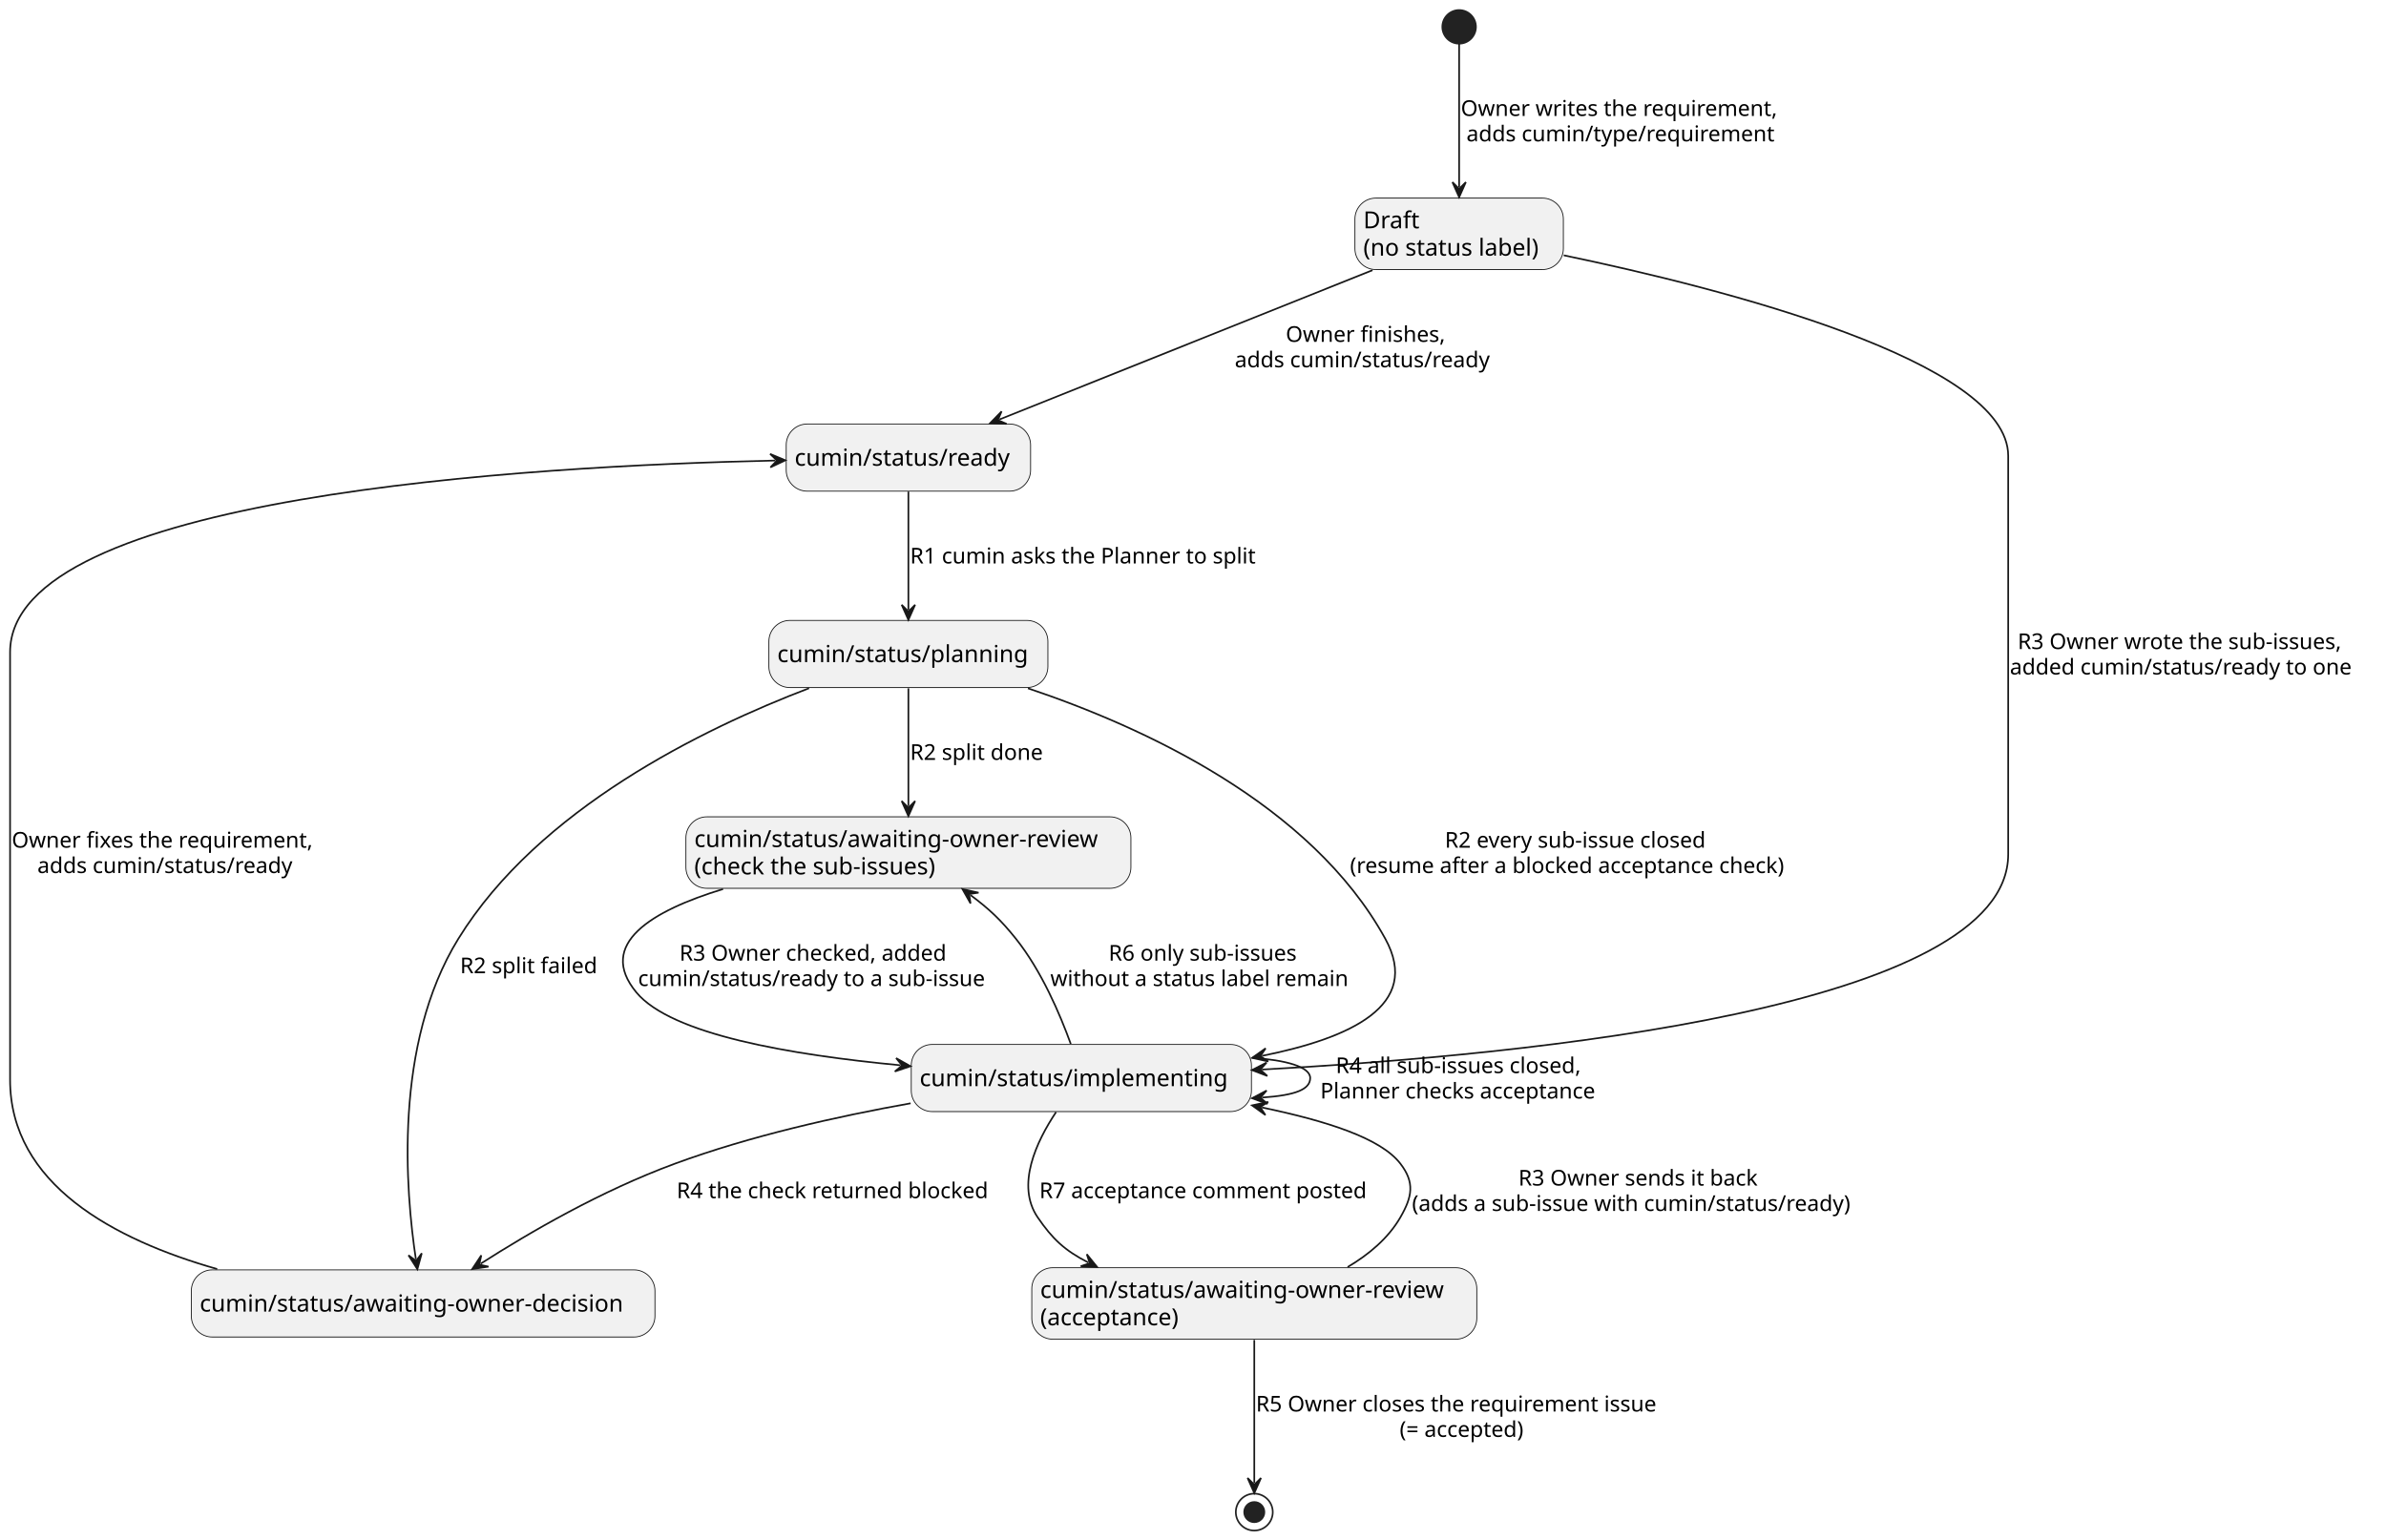
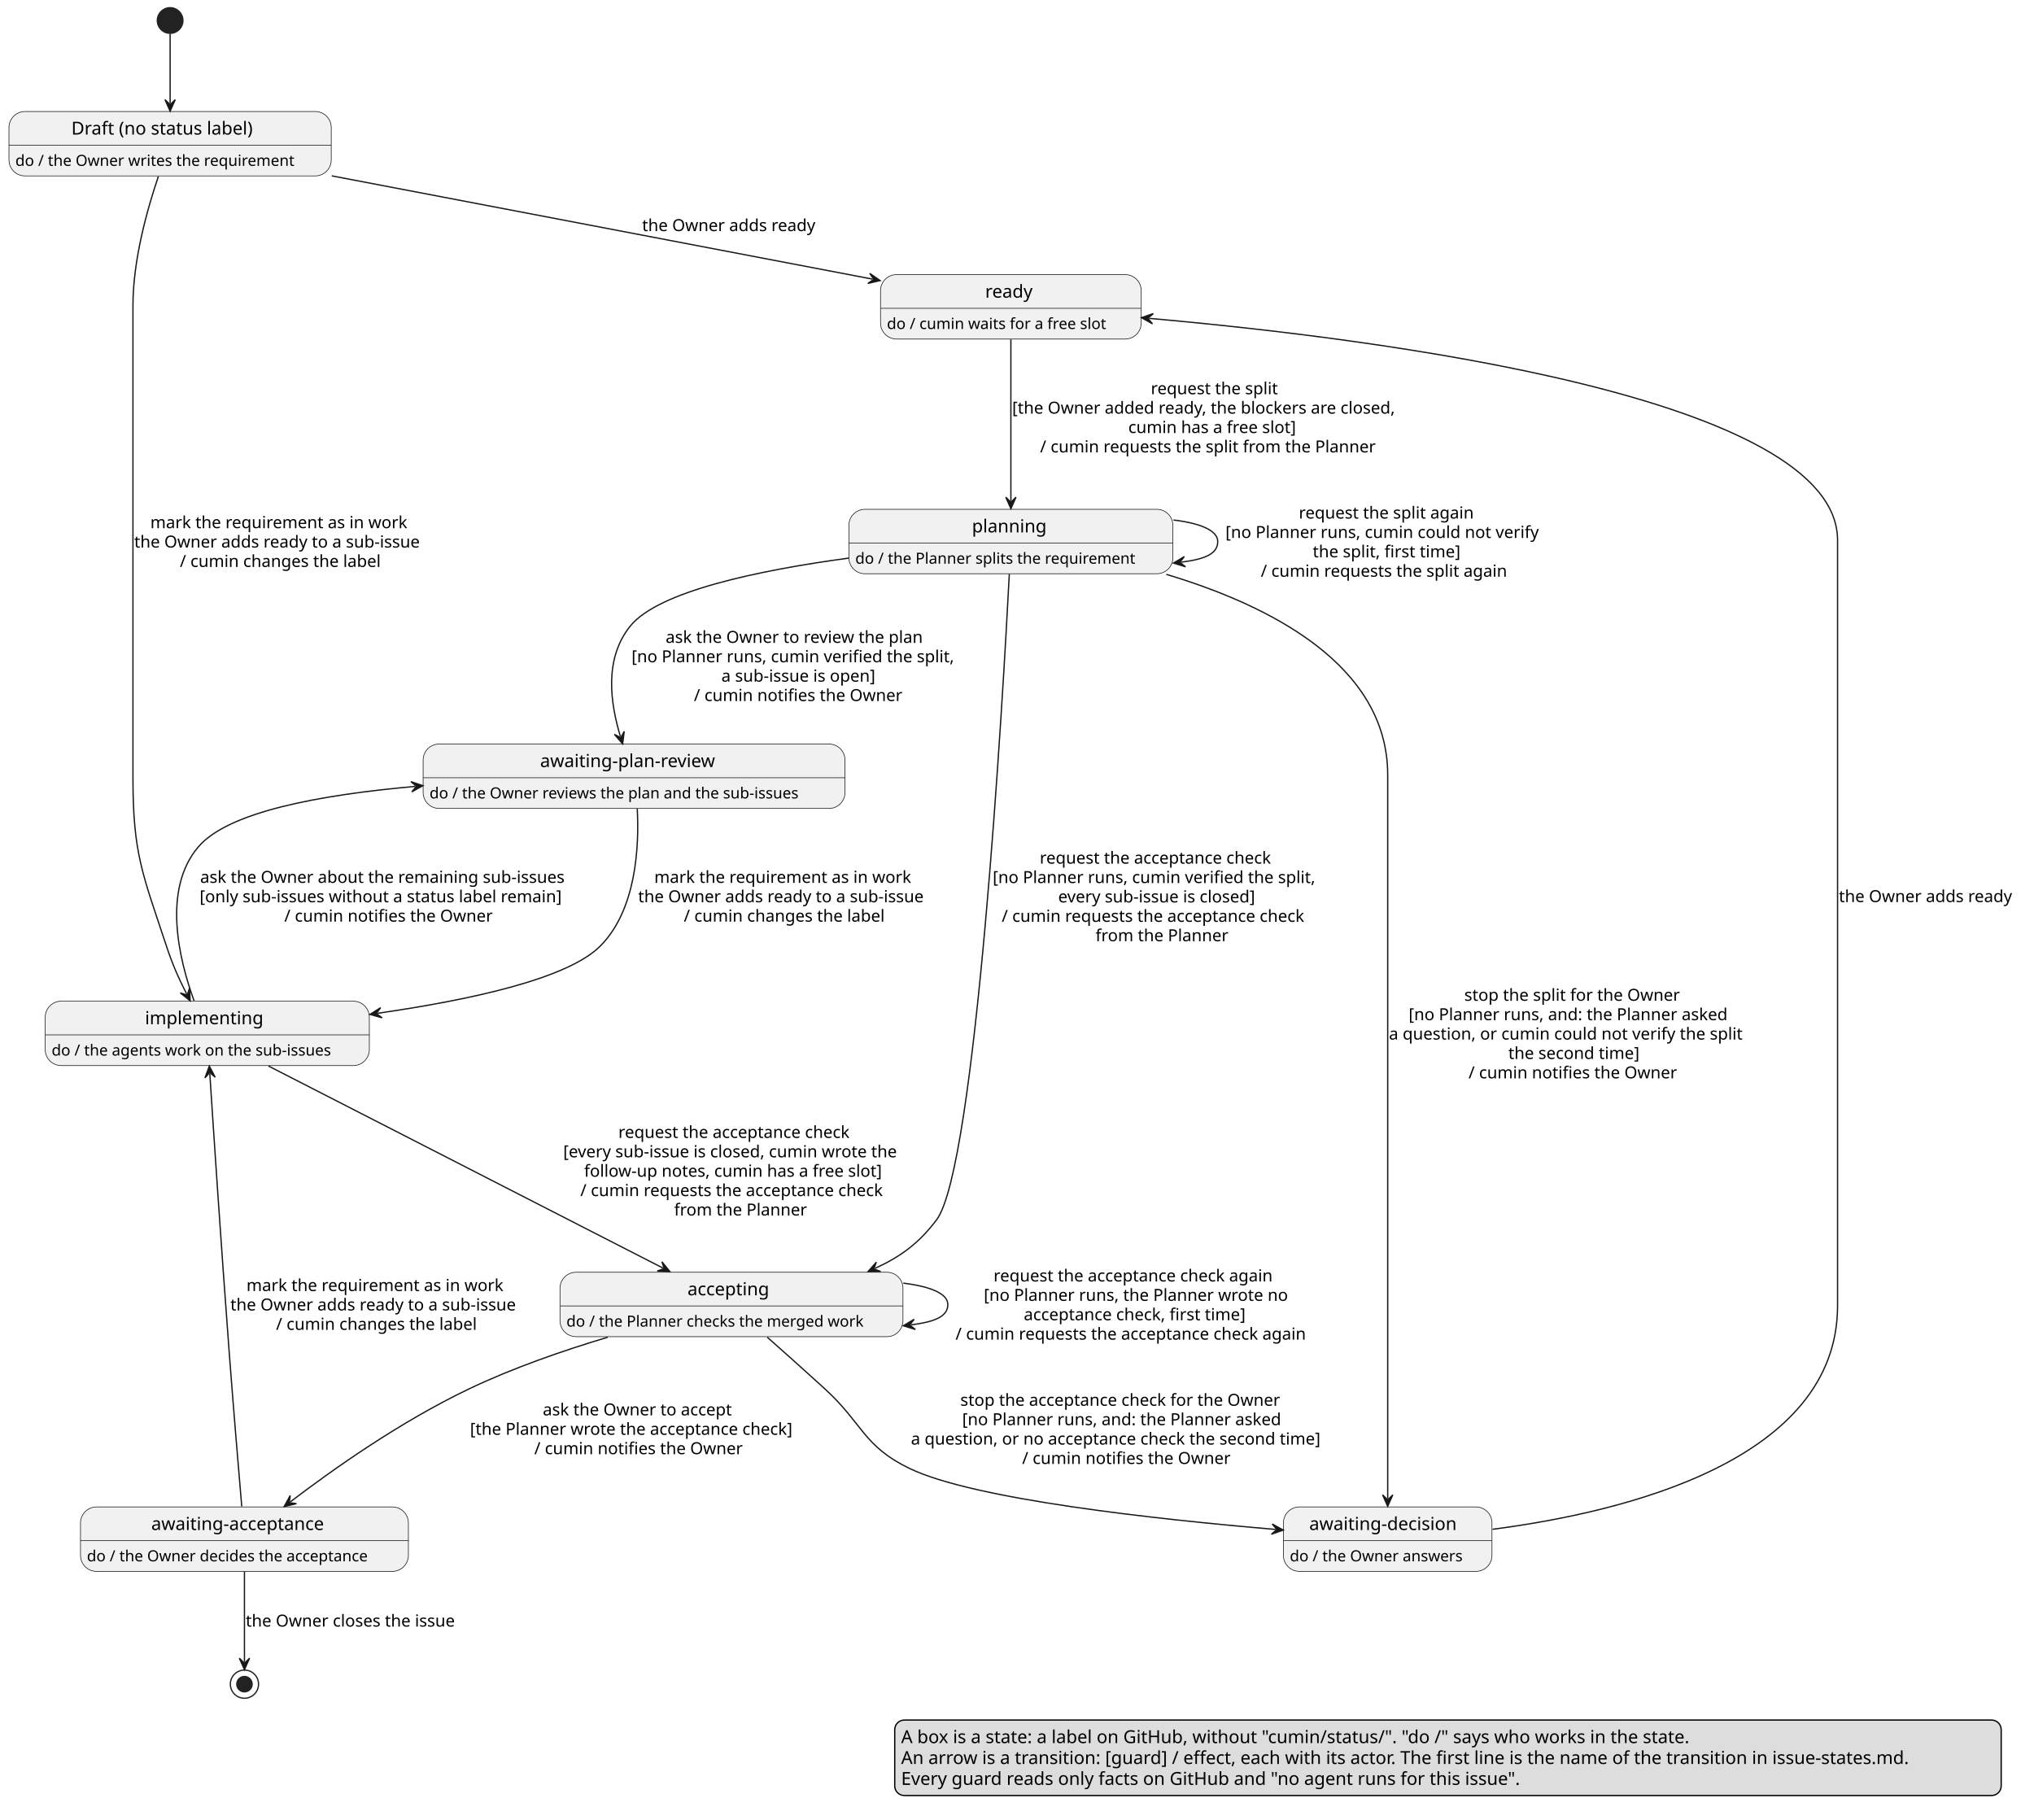
- <svg xmlns="http://www.w3.org/2000/svg" contentStyleType="text/css" data-diagram-type="STATE" height="917px" preserveAspectRatio="none" style="width:1421px;height:917px;background:#FFFFFF;" version="1.1" viewBox="0 0 1421 917" width="1421px" zoomAndPan="magnify">
+ <svg xmlns="http://www.w3.org/2000/svg" contentStyleType="text/css" data-diagram-type="STATE" height="1420px" preserveAspectRatio="none" style="width:1587px;height:1420px;background:#FFFFFF;" version="1.1" viewBox="0 0 1587 1420" width="1587px" zoomAndPan="magnify">
  <defs />
  <g>
-     <rect fill="#F1F1F1" height="42.594" rx="12.5" ry="12.5" style="stroke:#181818;stroke-width:0.5;" width="124.14" x="806.93" y="118" />
-     <text fill="#000000" font-family="sans-serif" font-size="14" lengthAdjust="spacing" textLength="35.533" x="811.93" y="135.995">Draft</text>
-     <text fill="#000000" font-family="sans-serif" font-size="14" lengthAdjust="spacing" textLength="114.14" x="811.93" y="152.292">(no status label)</text>
-     <rect fill="#F1F1F1" height="40" rx="12.5" ry="12.5" style="stroke:#181818;stroke-width:0.5;" width="145.543" x="468.23" y="252.59" />
-     <text fill="#000000" font-family="sans-serif" font-size="14" lengthAdjust="spacing" textLength="135.543" x="473.23" y="277.437">cumin/status/ready</text>
-     <rect fill="#F1F1F1" height="40" rx="12.5" ry="12.5" style="stroke:#181818;stroke-width:0.5;" width="166.174" x="457.91" y="369.59" />
-     <text fill="#000000" font-family="sans-serif" font-size="14" lengthAdjust="spacing" textLength="156.174" x="462.91" y="394.437">cumin/status/planning</text>
-     <rect fill="#F1F1F1" height="42.594" rx="12.5" ry="12.5" style="stroke:#181818;stroke-width:0.5;" width="265.028" x="408.49" y="486.59" />
-     <text fill="#000000" font-family="sans-serif" font-size="14" lengthAdjust="spacing" textLength="255.028" x="413.49" y="504.585">cumin/status/awaiting-owner-review</text>
-     <text fill="#000000" font-family="sans-serif" font-size="14" lengthAdjust="spacing" textLength="157.151" x="413.49" y="520.882">(check the sub-issues)</text>
-     <rect fill="#F1F1F1" height="40" rx="12.5" ry="12.5" style="stroke:#181818;stroke-width:0.5;" width="202.602" x="542.7" y="622.19" />
-     <text fill="#000000" font-family="sans-serif" font-size="14" lengthAdjust="spacing" textLength="192.602" x="547.7" y="647.037">cumin/status/implementing</text>
-     <rect fill="#F1F1F1" height="42.594" rx="12.5" ry="12.5" style="stroke:#181818;stroke-width:0.5;" width="265.028" x="614.49" y="755.19" />
-     <text fill="#000000" font-family="sans-serif" font-size="14" lengthAdjust="spacing" textLength="255.028" x="619.49" y="773.185">cumin/status/awaiting-owner-review</text>
-     <text fill="#000000" font-family="sans-serif" font-size="14" lengthAdjust="spacing" textLength="91.649" x="619.49" y="789.482">(acceptance)</text>
-     <rect fill="#F1F1F1" height="40" rx="12.5" ry="12.5" style="stroke:#181818;stroke-width:0.5;" width="276.13" x="113.94" y="756.48" />
-     <text fill="#000000" font-family="sans-serif" font-size="14" lengthAdjust="spacing" textLength="266.13" x="118.94" y="781.327">cumin/status/awaiting-owner-decision</text>
-     <ellipse cx="869" cy="16" fill="#222222" rx="10" ry="10" style="stroke:#222222;stroke-width:1;" />
-     <ellipse cx="747" cy="900.78" fill="none" rx="11" ry="11" style="stroke:#222222;stroke-width:1;" />
-     <ellipse cx="747" cy="900.78" fill="#222222" rx="6" ry="6" style="stroke:#222222;stroke-width:1;" />
-     <g class="link" data-entity-1=".start." data-entity-2="Draft" data-source-line="15" data-uid="lnk3" id="link_.start._Draft">
-       <path d="M869,26.12 C869,45.4 869,84.74 869,111.5" fill="none" id="*start*-to-Draft" style="stroke:#181818;stroke-width:1;" />
-       <polygon fill="#181818" points="869,117.5,873,108.5,869,112.5,865,108.5,869,117.5" style="stroke:#181818;stroke-width:1;" />
-       <text fill="#000000" font-family="sans-serif" font-size="13" lengthAdjust="spacing" textLength="200.554" x="870" y="69.067">Owner writes the requirement,</text>
-       <text fill="#000000" font-family="sans-serif" font-size="13" lengthAdjust="spacing" textLength="193.864" x="873.345" y="84.2">adds cumin/type/requirement</text>
+     <g id="Draft">
+       <rect fill="#F1F1F1" height="50.266" rx="12.5" ry="12.5" style="stroke:#181818;stroke-width:0.5;" width="251.451" x="7" y="87" />
+       <line style="stroke:#181818;stroke-width:0.5;" x1="7" x2="258.451" y1="113.297" y2="113.297" />
+       <text fill="#000000" font-family="sans-serif" font-size="14" lengthAdjust="spacing" textLength="154.123" x="55.664" y="104.995">Draft (no status label)</text>
+       <text fill="#000000" font-family="sans-serif" font-size="12" lengthAdjust="spacing" textLength="231.451" x="12" y="129.435">do / the Owner writes the requirement</text>
    </g>
-     <g class="link" data-entity-1="Draft" data-entity-2="Ready" data-source-line="16" data-uid="lnk4" id="link_Draft_Ready">
-       <path d="M817.39,160.96 C754.97,185.94 656.26,225.45 595.21,249.89" fill="none" id="Draft-to-Ready" style="stroke:#181818;stroke-width:1;" />
-       <polygon fill="#181818" points="589.64,252.12,599.482,252.489,594.282,250.262,596.509,245.062,589.64,252.12" style="stroke:#181818;stroke-width:1;" />
-       <text fill="#000000" font-family="sans-serif" font-size="13" lengthAdjust="spacing" textLength="100.534" x="765.731" y="203.657">Owner finishes,</text>
-       <text fill="#000000" font-family="sans-serif" font-size="13" lengthAdjust="spacing" textLength="161.237" x="735.38" y="218.79">adds cumin/status/ready</text>
+     <g id="Ready">
+       <rect fill="#F1F1F1" height="50.266" rx="12.5" ry="12.5" style="stroke:#181818;stroke-width:0.5;" width="203.404" x="687.02" y="214.26" />
+       <line style="stroke:#181818;stroke-width:0.5;" x1="687.02" x2="890.424" y1="240.557" y2="240.557" />
+       <text fill="#000000" font-family="sans-serif" font-size="14" lengthAdjust="spacing" textLength="40.12" x="768.662" y="232.255">ready</text>
+       <text fill="#000000" font-family="sans-serif" font-size="12" lengthAdjust="spacing" textLength="183.404" x="692.02" y="256.695">do / cumin waits for a free slot</text>
    </g>
-     <g class="link" data-entity-1="Draft" data-entity-2="Implementing" data-source-line="17" data-uid="lnk5" id="link_Draft_Implementing">
-       <path d="M931.28,152.09 C1026.15,171.87 1196,215.16 1196,271.59 C1196,271.59 1196,271.59 1196,508.89 C1196,600.48 910.981,628.485 751.561,637.135" fill="none" id="Draft-to-Implementing" style="stroke:#181818;stroke-width:1;" />
-       <polygon fill="#181818" points="745.57,637.46,754.774,640.966,750.563,637.189,754.34,632.978,745.57,637.46" style="stroke:#181818;stroke-width:1;" />
-       <text fill="#000000" font-family="sans-serif" font-size="13" lengthAdjust="spacing" textLength="206.895" x="1201.662" y="386.657">R3 Owner wrote the sub-issues,</text>
-       <text fill="#000000" font-family="sans-serif" font-size="13" lengthAdjust="spacing" textLength="216.22" x="1197" y="401.79">added cumin/status/ready to one</text>
+     <g id="Planning">
+       <rect fill="#F1F1F1" height="50.266" rx="12.5" ry="12.5" style="stroke:#181818;stroke-width:0.5;" width="252.793" x="662.33" y="397.4" />
+       <line style="stroke:#181818;stroke-width:0.5;" x1="662.33" x2="915.123" y1="423.697" y2="423.697" />
+       <text fill="#000000" font-family="sans-serif" font-size="14" lengthAdjust="spacing" textLength="60.751" x="758.351" y="415.395">planning</text>
+       <text fill="#000000" font-family="sans-serif" font-size="12" lengthAdjust="spacing" textLength="232.793" x="667.33" y="439.836">do / the Planner splits the requirement</text>
    </g>
-     <g class="link" data-entity-1="Ready" data-entity-2="Planning" data-source-line="18" data-uid="lnk6" id="link_Ready_Planning">
-       <path d="M541,292.84 C541,314.07 541,342.03 541,363.28" fill="none" id="Ready-to-Planning" style="stroke:#181818;stroke-width:1;" />
-       <polygon fill="#181818" points="541,369.28,545,360.28,541,364.28,537,360.28,541,369.28" style="stroke:#181818;stroke-width:1;" />
-       <text fill="#000000" font-family="sans-serif" font-size="13" lengthAdjust="spacing" textLength="222.009" x="542" y="335.657">R1 cumin asks the Planner to split</text>
+     <g id="PlanReview">
+       <rect fill="#F1F1F1" height="50.266" rx="12.5" ry="12.5" style="stroke:#181818;stroke-width:0.5;" width="329.164" x="330.14" y="580.53" />
+       <line style="stroke:#181818;stroke-width:0.5;" x1="330.14" x2="659.304" y1="606.827" y2="606.827" />
+       <text fill="#000000" font-family="sans-serif" font-size="14" lengthAdjust="spacing" textLength="146.576" x="421.434" y="598.525">awaiting-plan-review</text>
+       <text fill="#000000" font-family="sans-serif" font-size="12" lengthAdjust="spacing" textLength="309.164" x="335.14" y="622.966">do / the Owner reviews the plan and the sub-issues</text>
    </g>
-     <g class="link" data-entity-1="Planning" data-entity-2="PlanReview" data-source-line="19" data-uid="lnk7" id="link_Planning_PlanReview">
-       <path d="M541,410.06 C541,431.14 541,458.63 541,480.18" fill="none" id="Planning-to-PlanReview" style="stroke:#181818;stroke-width:1;" />
-       <polygon fill="#181818" points="541,486.18,545,477.18,541,481.18,537,477.18,541,486.18" style="stroke:#181818;stroke-width:1;" />
-       <text fill="#000000" font-family="sans-serif" font-size="13" lengthAdjust="spacing" textLength="85.357" x="542" y="452.657">R2 split done</text>
+     <g id="Implementing">
+       <rect fill="#F1F1F1" height="50.266" rx="12.5" ry="12.5" style="stroke:#181818;stroke-width:0.5;" width="252.875" x="35.29" y="781.16" />
+       <line style="stroke:#181818;stroke-width:0.5;" x1="35.29" x2="288.165" y1="807.457" y2="807.457" />
+       <text fill="#000000" font-family="sans-serif" font-size="14" lengthAdjust="spacing" textLength="97.18" x="113.138" y="799.155">implementing</text>
+       <text fill="#000000" font-family="sans-serif" font-size="12" lengthAdjust="spacing" textLength="232.875" x="40.29" y="823.596">do / the agents work on the sub-issues</text>
    </g>
-     <g class="link" data-entity-1="Planning" data-entity-2="Implementing" data-source-line="20" data-uid="lnk8" id="link_Planning_Implementing">
-       <path d="M612.19,410.03 C680.87,433.06 780.75,478.82 825,559.19 C846.96,599.08 804.042,618.447 751.602,628.997" fill="none" id="Planning-to-Implementing" style="stroke:#181818;stroke-width:1;" />
-       <polygon fill="#181818" points="745.72,630.18,755.332,632.326,750.622,629.194,753.754,624.484,745.72,630.18" style="stroke:#181818;stroke-width:1;" />
-       <text fill="#000000" font-family="sans-serif" font-size="13" lengthAdjust="spacing" textLength="169.514" x="860.5" y="504.957">R2 every sub-issue closed</text>
-       <text fill="#000000" font-family="sans-serif" font-size="13" lengthAdjust="spacing" textLength="282.534" x="803.99" y="520.09">(resume after a blocked acceptance check)</text>
+     <g id="Accepting">
+       <rect fill="#F1F1F1" height="50.266" rx="12.5" ry="12.5" style="stroke:#181818;stroke-width:0.5;" width="267.588" x="436.93" y="992.66" />
+       <line style="stroke:#181818;stroke-width:0.5;" x1="436.93" x2="704.518" y1="1018.957" y2="1018.957" />
+       <text fill="#000000" font-family="sans-serif" font-size="14" lengthAdjust="spacing" textLength="68.612" x="536.418" y="1010.655">accepting</text>
+       <text fill="#000000" font-family="sans-serif" font-size="12" lengthAdjust="spacing" textLength="247.588" x="441.93" y="1035.095">do / the Planner checks the merged work</text>
    </g>
-     <g class="link" data-entity-1="Planning" data-entity-2="Decision" data-source-line="21" data-uid="lnk9" id="link_Planning_Decision">
-       <path d="M481.83,409.99 C418.5,434.14 320.71,481.89 273,559.19 C234.06,622.27 241.637,710.017 247.677,750.147" fill="none" id="Planning-to-Decision" style="stroke:#181818;stroke-width:1;" />
-       <polygon fill="#181818" points="248.57,756.08,251.186,746.585,247.826,751.136,243.275,747.776,248.57,756.08" style="stroke:#181818;stroke-width:1;" />
-       <text fill="#000000" font-family="sans-serif" font-size="13" lengthAdjust="spacing" textLength="88.931" x="274" y="579.757">R2 split failed</text>
+     <g id="Acceptance">
+       <rect fill="#F1F1F1" height="50.266" rx="12.5" ry="12.5" style="stroke:#181818;stroke-width:0.5;" width="255.834" x="62.81" y="1175.79" />
+       <line style="stroke:#181818;stroke-width:0.5;" x1="62.81" x2="318.644" y1="1202.087" y2="1202.087" />
+       <text fill="#000000" font-family="sans-serif" font-size="14" lengthAdjust="spacing" textLength="145.414" x="118.02" y="1193.785">awaiting-acceptance</text>
+       <text fill="#000000" font-family="sans-serif" font-size="12" lengthAdjust="spacing" textLength="235.834" x="67.81" y="1218.226">do / the Owner decides the acceptance</text>
    </g>
-     <g class="link" data-entity-1="Decision" data-entity-2="Ready" data-source-line="22" data-uid="lnk10" id="link_Decision_Ready">
-       <path d="M129.36,755.99 C67.74,738.46 6,705.38 6,643.19 C6,388.59 6,388.59 6,388.59 C6,295.25 315.212,277.583 461.731,274.343" fill="none" id="Decision-to-Ready" style="stroke:#181818;stroke-width:1;" />
-       <polygon fill="#181818" points="467.73,274.21,458.644,270.41,462.731,274.32,458.821,278.408,467.73,274.21" style="stroke:#181818;stroke-width:1;" />
-       <text fill="#000000" font-family="sans-serif" font-size="13" lengthAdjust="spacing" textLength="191.75" x="7" y="504.957">Owner fixes the requirement,</text>
-       <text fill="#000000" font-family="sans-serif" font-size="13" lengthAdjust="spacing" textLength="161.237" x="22.257" y="520.09">adds cumin/status/ready</text>
+     <g id="Decision">
+       <rect fill="#F1F1F1" height="50.266" rx="12.5" ry="12.5" style="stroke:#181818;stroke-width:0.5;" width="162.728" x="1001.36" y="1175.79" />
+       <line style="stroke:#181818;stroke-width:0.5;" x1="1001.36" x2="1164.089" y1="1202.087" y2="1202.087" />
+       <text fill="#000000" font-family="sans-serif" font-size="14" lengthAdjust="spacing" textLength="122.397" x="1021.525" y="1193.785">awaiting-decision</text>
+       <text fill="#000000" font-family="sans-serif" font-size="12" lengthAdjust="spacing" textLength="142.728" x="1006.36" y="1218.226">do / the Owner answers</text>
    </g>
-     <g class="link" data-entity-1="PlanReview" data-entity-2="Implementing" data-source-line="23" data-uid="lnk11" id="link_PlanReview_Implementing">
-       <path d="M430.62,529.62 C388.22,542.55 355.09,562.35 379,591.19 C399.84,616.33 470.687,628.351 536.287,634.601" fill="none" id="PlanReview-to-Implementing" style="stroke:#181818;stroke-width:1;" />
-       <polygon fill="#181818" points="542.26,635.17,533.68,630.334,537.283,634.696,532.921,638.298,542.26,635.17" style="stroke:#181818;stroke-width:1;" />
-       <text fill="#000000" font-family="sans-serif" font-size="13" lengthAdjust="spacing" textLength="171.31" x="404.658" y="572.257">R3 Owner checked, added</text>
-       <text fill="#000000" font-family="sans-serif" font-size="13" lengthAdjust="spacing" textLength="220.625" x="380" y="587.39">cumin/status/ready to a sub-issue</text>
+     <ellipse cx="132.73" cy="16" fill="#222222" rx="10" ry="10" style="stroke:#222222;stroke-width:1;" />
+     <ellipse cx="190.73" cy="1314.06" fill="none" rx="11" ry="11" style="stroke:#222222;stroke-width:1;" />
+     <ellipse cx="190.73" cy="1314.06" fill="#222222" rx="6" ry="6" style="stroke:#222222;stroke-width:1;" />
+     <g class="link" data-entity-1=".start." data-entity-2="Draft" data-source-line="32" data-uid="lnk3" id="link_.start._Draft">
+       <path d="M132.73,26.37 C132.73,40.32 132.73,61.02 132.73,80.74" fill="none" id="*start*-to-Draft" style="stroke:#181818;stroke-width:1;" />
+       <polygon fill="#181818" points="132.73,86.74,136.73,77.74,132.73,81.74,128.73,77.74,132.73,86.74" style="stroke:#181818;stroke-width:1;" />
    </g>
-     <g class="link" data-entity-1="Implementing" data-entity-2="PlanReview" data-source-line="27" data-uid="lnk15" id="link_Implementing_PlanReview">
-       <path d="M637.7,621.88 C631.34,604.31 620.26,578.27 605,559.19 C596.09,548.04 589.065,541.441 577.985,533.201" fill="none" id="Implementing-to-PlanReview" style="stroke:#181818;stroke-width:1;" />
-       <polygon fill="#181818" points="573.17,529.62,578.005,538.201,577.182,532.604,582.779,531.781,573.17,529.62" style="stroke:#181818;stroke-width:1;" />
-       <text fill="#000000" font-family="sans-serif" font-size="13" lengthAdjust="spacing" textLength="121.189" x="660.233" y="572.257">R6 only sub-issues</text>
-       <text fill="#000000" font-family="sans-serif" font-size="13" lengthAdjust="spacing" textLength="190.576" x="625.54" y="587.39">without a status label remain</text>
+     <g class="link" data-entity-1="Draft" data-entity-2="Ready" data-source-line="33" data-uid="lnk4" id="link_Draft_Ready">
+       <path d="M258.82,137.21 C383.31,160.98 565.427,195.754 680.817,217.794" fill="none" id="Draft-to-Ready" style="stroke:#181818;stroke-width:1;" />
+       <polygon fill="#181818" points="686.71,218.92,678.62,213.303,681.799,217.982,677.119,221.161,686.71,218.92" style="stroke:#181818;stroke-width:1;" />
+       <text fill="#000000" font-family="sans-serif" font-size="13" lengthAdjust="spacing" textLength="144.676" x="501" y="180.327">the Owner adds ready</text>
    </g>
-     <g class="link" data-entity-1="Implementing" data-entity-2="Implementing" data-source-line="24" data-uid="lnk12" id="link_Implementing_Implementing">
-       <path d="M745.65,630.14 C765.88,631.5 780.3,635.51 780.3,642.19 C780.3,648.86 771.866,652.467 751.636,653.827" fill="none" id="Implementing-to-Implementing" style="stroke:#181818;stroke-width:1;" />
-       <polygon fill="#181818" points="745.65,654.23,754.898,657.617,750.639,653.895,754.361,649.635,745.65,654.23" style="stroke:#181818;stroke-width:1;" />
-       <text fill="#000000" font-family="sans-serif" font-size="13" lengthAdjust="spacing" textLength="158.882" x="795.507" y="639.257">R4 all sub-issues closed,</text>
-       <text fill="#000000" font-family="sans-serif" font-size="13" lengthAdjust="spacing" textLength="177.296" x="786.3" y="654.39">Planner checks acceptance</text>
+     <g class="link" data-entity-1="Draft" data-entity-2="Implementing" data-source-line="34" data-uid="lnk5" id="link_Draft_Implementing">
+       <path d="M123.55,137.7 C115.05,162.68 103.73,202.68 103.73,238.4 C103.73,238.4 103.73,238.4 103.73,606.66 C103.73,666.08 111.08,681.38 129.73,737.79 C134.61,752.57 139.224,762.985 145.634,775.555" fill="none" id="Draft-to-Implementing" style="stroke:#181818;stroke-width:1;" />
+       <polygon fill="#181818" points="148.36,780.9,147.835,771.065,146.089,776.446,140.708,774.699,148.36,780.9" style="stroke:#181818;stroke-width:1;" />
+       <text fill="#000000" font-family="sans-serif" font-size="13" lengthAdjust="spacing" textLength="214.335" x="117.282" y="412.097">mark the requirement as in work</text>
+       <text fill="#000000" font-family="sans-serif" font-size="13" lengthAdjust="spacing" textLength="239.44" x="104.73" y="427.23">the Owner adds ready to a sub-issue</text>
+       <text fill="#000000" font-family="sans-serif" font-size="13" lengthAdjust="spacing" textLength="168.2" x="140.35" y="442.363">/ cumin changes the label</text>
    </g>
-     <g class="link" data-entity-1="Implementing" data-entity-2="Decision" data-source-line="25" data-uid="lnk13" id="link_Implementing_Decision">
-       <path d="M542.34,657.25 C498.35,665.1 446.79,676.7 402,693.19 C357.68,709.5 315.609,734.073 286.259,752.793" fill="none" id="Implementing-to-Decision" style="stroke:#181818;stroke-width:1;" />
-       <polygon fill="#181818" points="281.2,756.02,290.939,754.553,285.416,753.331,286.637,747.808,281.2,756.02" style="stroke:#181818;stroke-width:1;" />
-       <text fill="#000000" font-family="sans-serif" font-size="13" lengthAdjust="spacing" textLength="200.484" x="403" y="713.757">R4 the check returned blocked</text>
+     <g class="link" data-entity-1="Ready" data-entity-2="Planning" data-source-line="35" data-uid="lnk6" id="link_Ready_Planning">
+       <path d="M788.73,264.82 C788.73,299.39 788.73,356.23 788.73,390.91" fill="none" id="Ready-to-Planning" style="stroke:#181818;stroke-width:1;" />
+       <polygon fill="#181818" points="788.73,396.91,792.73,387.91,788.73,391.91,784.73,387.91,788.73,396.91" style="stroke:#181818;stroke-width:1;" />
+       <text fill="#000000" font-family="sans-serif" font-size="13" lengthAdjust="spacing" textLength="106.647" x="897.91" y="307.597">request the split</text>
+       <text fill="#000000" font-family="sans-serif" font-size="13" lengthAdjust="spacing" textLength="323.007" x="789.73" y="322.73">[the Owner added ready, the blockers are closed,</text>
+       <text fill="#000000" font-family="sans-serif" font-size="13" lengthAdjust="spacing" textLength="141.8" x="880.333" y="337.863">cumin has a free slot]</text>
+       <text fill="#000000" font-family="sans-serif" font-size="13" lengthAdjust="spacing" textLength="279.475" x="811.496" y="352.995">/ cumin requests the split from the Planner</text>
    </g>
-     <g class="link" data-entity-1="Implementing" data-entity-2="Acceptance" data-source-line="26" data-uid="lnk14" id="link_Implementing_Acceptance">
-       <path d="M628.95,662.48 C617.23,680.05 604.94,706.07 618,725.19 C626.82,738.09 634.125,744.954 648.105,752.084" fill="none" id="Implementing-to-Acceptance" style="stroke:#181818;stroke-width:1;" />
-       <polygon fill="#181818" points="653.45,754.81,647.25,747.158,648.996,752.538,643.615,754.284,653.45,754.81" style="stroke:#181818;stroke-width:1;" />
-       <text fill="#000000" font-family="sans-serif" font-size="13" lengthAdjust="spacing" textLength="210.749" x="619" y="713.757">R7 acceptance comment posted</text>
+     <g class="link" data-entity-1="Planning" data-entity-2="PlanReview" data-source-line="36" data-uid="lnk7" id="link_Planning_PlanReview">
+       <path d="M662.16,435.46 C591.55,445.02 513.53,461.44 491.73,488.53 C470.99,514.3 476.317,548.966 484.077,574.686" fill="none" id="Planning-to-PlanReview" style="stroke:#181818;stroke-width:1;" />
+       <polygon fill="#181818" points="485.81,580.43,487.04,570.658,484.366,575.643,479.381,572.969,485.81,580.43" style="stroke:#181818;stroke-width:1;" />
+       <text fill="#000000" font-family="sans-serif" font-size="13" lengthAdjust="spacing" textLength="216.576" x="519.355" y="501.597">ask the Owner to review the plan</text>
+       <text fill="#000000" font-family="sans-serif" font-size="13" lengthAdjust="spacing" textLength="269.826" x="492.73" y="516.73">[no Planner runs, cumin verified the split,</text>
+       <text fill="#000000" font-family="sans-serif" font-size="13" lengthAdjust="spacing" textLength="129.613" x="562.837" y="531.862">a sub-issue is open]</text>
+       <text fill="#000000" font-family="sans-serif" font-size="13" lengthAdjust="spacing" textLength="172.453" x="541.417" y="546.995">/ cumin notifies the Owner</text>
    </g>
-     <g class="link" data-entity-1="Acceptance" data-entity-2="Implementing" data-source-line="28" data-uid="lnk16" id="link_Acceptance_Implementing">
-       <path d="M802.58,754.8 C815.07,747.43 826.76,737.73 834,725.19 C841.11,712.87 842.68,704.45 834,693.19 C822.34,678.06 790.384,667.826 751.524,659.716" fill="none" id="Acceptance-to-Implementing" style="stroke:#181818;stroke-width:1;" />
-       <polygon fill="#181818" points="745.65,658.49,753.643,664.244,750.544,659.511,755.277,656.413,745.65,658.49" style="stroke:#181818;stroke-width:1;" />
-       <text fill="#000000" font-family="sans-serif" font-size="13" lengthAdjust="spacing" textLength="153.918" x="904.318" y="706.257">R3 Owner sends it back</text>
-       <text fill="#000000" font-family="sans-serif" font-size="13" lengthAdjust="spacing" textLength="280.674" x="840.94" y="721.39">(adds a sub-issue with cumin/status/ready)</text>
+     <g class="link" data-entity-1="Planning" data-entity-2="Accepting" data-source-line="37" data-uid="lnk8" id="link_Planning_Accepting">
+       <path d="M787.51,447.84 C782.4,546.16 761.49,911.08 730.73,951.79 C717.17,969.73 703.275,980.241 682.695,989.671" fill="none" id="Planning-to-Accepting" style="stroke:#181818;stroke-width:1;" />
+       <polygon fill="#181818" points="677.24,992.17,687.088,992.057,681.785,990.087,683.756,984.784,677.24,992.17" style="stroke:#181818;stroke-width:1;" />
+       <text fill="#000000" font-family="sans-serif" font-size="13" lengthAdjust="spacing" textLength="196.454" x="811.226" y="673.857">request the acceptance check</text>
+       <text fill="#000000" font-family="sans-serif" font-size="13" lengthAdjust="spacing" textLength="269.826" x="774.54" y="688.99">[no Planner runs, cumin verified the split,</text>
+       <text fill="#000000" font-family="sans-serif" font-size="13" lengthAdjust="spacing" textLength="167.667" x="825.62" y="704.122">every sub-issue is closed]</text>
+       <text fill="#000000" font-family="sans-serif" font-size="13" lengthAdjust="spacing" textLength="255.773" x="781.567" y="719.255">/ cumin requests the acceptance check</text>
+       <text fill="#000000" font-family="sans-serif" font-size="13" lengthAdjust="spacing" textLength="109.376" x="854.765" y="734.388">from the Planner</text>
    </g>
-     <g class="link" data-entity-1="Acceptance" data-entity-2=".end." data-source-line="29" data-uid="lnk18" id="link_Acceptance_.end.">
-       <path d="M747,798.23 C747,824.67 747,863.36 747,883.45" fill="none" id="Acceptance-to-*end*" style="stroke:#181818;stroke-width:1;" />
-       <polygon fill="#181818" points="747,889.45,751,880.45,747,884.45,743,880.45,747,889.45" style="stroke:#181818;stroke-width:1;" />
-       <text fill="#000000" font-family="sans-serif" font-size="13" lengthAdjust="spacing" textLength="256.185" x="748" y="840.847">R5 Owner closes the requirement issue</text>
-       <text fill="#000000" font-family="sans-serif" font-size="13" lengthAdjust="spacing" textLength="85.027" x="833.579" y="855.98">(= accepted)</text>
+     <g class="link" data-entity-1="Planning" data-entity-2="Planning" data-source-line="38" data-uid="lnk9" id="link_Planning_Planning">
+       <path d="M915.59,405.74 C936.07,408.17 950.12,413.77 950.12,422.53 C950.12,431.29 942.028,436.183 921.548,438.613" fill="none" id="Planning-to-Planning" style="stroke:#181818;stroke-width:1;" />
+       <polygon fill="#181818" points="915.59,439.32,924.999,442.232,920.555,438.731,924.056,434.287,915.59,439.32" style="stroke:#181818;stroke-width:1;" />
+       <text fill="#000000" font-family="sans-serif" font-size="13" lengthAdjust="spacing" textLength="146.815" x="1013.382" y="404.597">request the split again</text>
+       <text fill="#000000" font-family="sans-serif" font-size="13" lengthAdjust="spacing" textLength="261.339" x="956.12" y="419.73">[no Planner runs, cumin could not verify</text>
+       <text fill="#000000" font-family="sans-serif" font-size="13" lengthAdjust="spacing" textLength="125.055" x="1024.262" y="434.863">the split, first time]</text>
+       <text fill="#000000" font-family="sans-serif" font-size="13" lengthAdjust="spacing" textLength="206.134" x="983.723" y="449.995">/ cumin requests the split again</text>
+     </g>
+     <g class="link" data-entity-1="Planning" data-entity-2="Decision" data-source-line="39" data-uid="lnk10" id="link_Planning_Decision">
+       <path d="M910,448.14 C990.99,472.46 1082.73,518.93 1082.73,604.66 C1082.73,604.66 1082.73,604.66 1082.73,1018.79 C1082.73,1074.77 1082.73,1134.47 1082.73,1169.32" fill="none" id="Planning-to-Decision" style="stroke:#181818;stroke-width:1;" />
+       <polygon fill="#181818" points="1082.73,1175.32,1086.73,1166.32,1082.73,1170.32,1078.73,1166.32,1082.73,1175.32" style="stroke:#181818;stroke-width:1;" />
+       <text fill="#000000" font-family="sans-serif" font-size="13" lengthAdjust="spacing" textLength="179.074" x="1142.5" y="780.857">stop the split for the Owner</text>
+       <text fill="#000000" font-family="sans-serif" font-size="13" lengthAdjust="spacing" textLength="265.954" x="1099.06" y="795.99">[no Planner runs, and: the Planner asked</text>
+       <text fill="#000000" font-family="sans-serif" font-size="13" lengthAdjust="spacing" textLength="296.613" x="1083.73" y="811.122">a question, or cumin could not verify the split</text>
+       <text fill="#000000" font-family="sans-serif" font-size="13" lengthAdjust="spacing" textLength="110.405" x="1176.834" y="826.255">the second time]</text>
+       <text fill="#000000" font-family="sans-serif" font-size="13" lengthAdjust="spacing" textLength="172.453" x="1145.81" y="841.388">/ cumin notifies the Owner</text>
+     </g>
+     <g class="link" data-entity-1="PlanReview" data-entity-2="Implementing" data-source-line="40" data-uid="lnk11" id="link_PlanReview_Implementing">
+       <path d="M497.21,631.05 C498.77,660.46 496.5,709.44 468.73,737.79 C443.33,763.72 367.398,780.07 294.588,790.62" fill="none" id="PlanReview-to-Implementing" style="stroke:#181818;stroke-width:1;" />
+       <polygon fill="#181818" points="288.65,791.48,298.131,794.148,293.598,790.763,296.983,786.231,288.65,791.48" style="stroke:#181818;stroke-width:1;" />
+       <text fill="#000000" font-family="sans-serif" font-size="13" lengthAdjust="spacing" textLength="214.335" x="510.452" y="688.857">mark the requirement as in work</text>
+       <text fill="#000000" font-family="sans-serif" font-size="13" lengthAdjust="spacing" textLength="239.44" x="497.9" y="703.99">the Owner adds ready to a sub-issue</text>
+       <text fill="#000000" font-family="sans-serif" font-size="13" lengthAdjust="spacing" textLength="168.2" x="533.52" y="719.122">/ cumin changes the label</text>
+     </g>
+     <g class="link" data-entity-1="Implementing" data-entity-2="PlanReview" data-source-line="42" data-uid="lnk13" id="link_Implementing_PlanReview">
+       <path d="M151.4,780.82 C139.86,749.16 126.28,694.13 154.73,660.79 C178.15,633.34 249.144,620.286 323.934,613.576" fill="none" id="Implementing-to-PlanReview" style="stroke:#181818;stroke-width:1;" />
+       <polygon fill="#181818" points="329.91,613.04,320.589,609.86,324.93,613.487,321.303,617.828,329.91,613.04" style="stroke:#181818;stroke-width:1;" />
+       <text fill="#000000" font-family="sans-serif" font-size="13" lengthAdjust="spacing" textLength="303.735" x="156.165" y="688.857">ask the Owner about the remaining sub-issues</text>
+       <text fill="#000000" font-family="sans-serif" font-size="13" lengthAdjust="spacing" textLength="304.605" x="155.73" y="703.99">[only sub-issues without a status label remain]</text>
+       <text fill="#000000" font-family="sans-serif" font-size="13" lengthAdjust="spacing" textLength="172.453" x="221.806" y="719.122">/ cumin notifies the Owner</text>
+     </g>
+     <g class="link" data-entity-1="Implementing" data-entity-2="Accepting" data-source-line="41" data-uid="lnk12" id="link_Implementing_Accepting">
+       <path d="M209.44,831.74 C288.04,872 438.53,949.074 517.34,989.444" fill="none" id="Implementing-to-Accepting" style="stroke:#181818;stroke-width:1;" />
+       <polygon fill="#181818" points="522.68,992.18,516.493,984.517,518.23,989.9,512.846,991.637,522.68,992.18" style="stroke:#181818;stroke-width:1;" />
+       <text fill="#000000" font-family="sans-serif" font-size="13" lengthAdjust="spacing" textLength="196.454" x="482.432" y="887.857">request the acceptance check</text>
+       <text fill="#000000" font-family="sans-serif" font-size="13" lengthAdjust="spacing" textLength="282.458" x="439.43" y="902.99">[every sub-issue is closed, cumin wrote the</text>
+       <text fill="#000000" font-family="sans-serif" font-size="13" lengthAdjust="spacing" textLength="249.78" x="455.769" y="918.122">follow-up notes, cumin has a free slot]</text>
+       <text fill="#000000" font-family="sans-serif" font-size="13" lengthAdjust="spacing" textLength="255.773" x="452.773" y="933.255">/ cumin requests the acceptance check</text>
+       <text fill="#000000" font-family="sans-serif" font-size="13" lengthAdjust="spacing" textLength="109.376" x="525.971" y="948.388">from the Planner</text>
+     </g>
+     <g class="link" data-entity-1="Accepting" data-entity-2="Acceptance" data-source-line="43" data-uid="lnk14" id="link_Accepting_Acceptance">
+       <path d="M474.2,1043.36 C439.21,1053.83 399.91,1067.43 365.73,1083.79 C311.95,1109.54 260.254,1146.136 226.474,1171.846" fill="none" id="Accepting-to-Acceptance" style="stroke:#181818;stroke-width:1;" />
+       <polygon fill="#181818" points="221.7,1175.48,231.284,1173.212,225.679,1172.452,226.439,1166.846,221.7,1175.48" style="stroke:#181818;stroke-width:1;" />
+       <text fill="#000000" font-family="sans-serif" font-size="13" lengthAdjust="spacing" textLength="159.237" x="423.491" y="1104.357">ask the Owner to accept</text>
+       <text fill="#000000" font-family="sans-serif" font-size="13" lengthAdjust="spacing" textLength="272.759" x="366.73" y="1119.49">[the Planner wrote the acceptance check]</text>
+       <text fill="#000000" font-family="sans-serif" font-size="13" lengthAdjust="spacing" textLength="172.453" x="416.883" y="1134.622">/ cumin notifies the Owner</text>
+     </g>
+     <g class="link" data-entity-1="Accepting" data-entity-2="Accepting" data-source-line="44" data-uid="lnk15" id="link_Accepting_Accepting">
+       <path d="M704.79,1001.17 C725.46,1003.68 739.52,1009.22 739.52,1017.79 C739.52,1026.37 731.416,1031.187 710.746,1033.697" fill="none" id="Accepting-to-Accepting" style="stroke:#181818;stroke-width:1;" />
+       <polygon fill="#181818" points="704.79,1034.42,714.207,1037.306,709.754,1033.817,713.242,1029.364,704.79,1034.42" style="stroke:#181818;stroke-width:1;" />
+       <text fill="#000000" font-family="sans-serif" font-size="13" lengthAdjust="spacing" textLength="236.622" x="775.179" y="999.857">request the acceptance check again</text>
+       <text fill="#000000" font-family="sans-serif" font-size="13" lengthAdjust="spacing" textLength="251.818" x="767.581" y="1014.99">[no Planner runs, the Planner wrote no</text>
+       <text fill="#000000" font-family="sans-serif" font-size="13" lengthAdjust="spacing" textLength="189.395" x="798.793" y="1030.122">acceptance check, first time]</text>
+       <text fill="#000000" font-family="sans-serif" font-size="13" lengthAdjust="spacing" textLength="295.94" x="745.52" y="1045.255">/ cumin requests the acceptance check again</text>
+     </g>
+     <g class="link" data-entity-1="Accepting" data-entity-2="Decision" data-source-line="45" data-uid="lnk16" id="link_Accepting_Decision">
+       <path d="M598.61,1043.31 C612.29,1055.41 628.95,1070.28 643.73,1083.79 C673.42,1110.96 673.47,1128.32 709.73,1145.79 C759.76,1169.91 901.462,1185.33 995.292,1193.34" fill="none" id="Accepting-to-Decision" style="stroke:#181818;stroke-width:1;" />
+       <polygon fill="#181818" points="1001.27,1193.85,992.643,1189.099,996.288,1193.425,991.962,1197.07,1001.27,1193.85" style="stroke:#181818;stroke-width:1;" />
+       <text fill="#000000" font-family="sans-serif" font-size="13" lengthAdjust="spacing" textLength="268.88" x="749.276" y="1096.857">stop the acceptance check for the Owner</text>
+       <text fill="#000000" font-family="sans-serif" font-size="13" lengthAdjust="spacing" textLength="265.954" x="750.739" y="1111.99">[no Planner runs, and: the Planner asked</text>
+       <text fill="#000000" font-family="sans-serif" font-size="13" lengthAdjust="spacing" textLength="345.973" x="710.73" y="1127.122">a question, or no acceptance check the second time]</text>
+       <text fill="#000000" font-family="sans-serif" font-size="13" lengthAdjust="spacing" textLength="172.453" x="797.49" y="1142.255">/ cumin notifies the Owner</text>
+     </g>
+     <g class="link" data-entity-1="Acceptance" data-entity-2="Implementing" data-source-line="46" data-uid="lnk17" id="link_Acceptance_Implementing">
+       <path d="M188.61,1175.37 C186.13,1146.34 181.96,1096.57 178.73,1053.79 C172.59,972.52 166.59,882.097 163.7,837.777" fill="none" id="Acceptance-to-Implementing" style="stroke:#181818;stroke-width:1;" />
+       <polygon fill="#181818" points="163.31,831.79,159.904,841.031,163.635,836.779,167.887,840.511,163.31,831.79" style="stroke:#181818;stroke-width:1;" />
+       <text fill="#000000" font-family="sans-serif" font-size="13" lengthAdjust="spacing" textLength="214.335" x="192.282" y="1007.357">mark the requirement as in work</text>
+       <text fill="#000000" font-family="sans-serif" font-size="13" lengthAdjust="spacing" textLength="239.44" x="179.73" y="1022.49">the Owner adds ready to a sub-issue</text>
+       <text fill="#000000" font-family="sans-serif" font-size="13" lengthAdjust="spacing" textLength="168.2" x="215.35" y="1037.622">/ cumin changes the label</text>
+     </g>
+     <g class="link" data-entity-1="Acceptance" data-entity-2=".end." data-source-line="47" data-uid="lnk19" id="link_Acceptance_.end.">
+       <path d="M190.73,1226.32 C190.73,1250.21 190.73,1279.48 190.73,1296.76" fill="none" id="Acceptance-to-*end*" style="stroke:#181818;stroke-width:1;" />
+       <polygon fill="#181818" points="190.73,1302.76,194.73,1293.76,190.73,1297.76,186.73,1293.76,190.73,1302.76" style="stroke:#181818;stroke-width:1;" />
+       <text fill="#000000" font-family="sans-serif" font-size="13" lengthAdjust="spacing" textLength="175.297" x="191.73" y="1269.127">the Owner closes the issue</text>
+     </g>
+     <g class="link" data-entity-1="Decision" data-entity-2="Ready" data-source-line="48" data-uid="lnk20" id="link_Decision_Ready">
+       <path d="M1164.58,1193.22 C1268.29,1179.72 1433.73,1139.31 1433.73,1018.79 C1433.73,421.53 1433.73,421.53 1433.73,421.53 C1433.73,310.09 1078.306,264.52 896.547,248.39" fill="none" id="Decision-to-Ready" style="stroke:#181818;stroke-width:1;" />
+       <polygon fill="#181818" points="890.57,247.86,899.181,252.64,895.55,248.302,899.888,244.671,890.57,247.86" style="stroke:#181818;stroke-width:1;" />
+       <text fill="#000000" font-family="sans-serif" font-size="13" lengthAdjust="spacing" textLength="144.676" x="1434.73" y="703.857">the Owner adds ready</text>
+     </g>
+     <g class="legend" data-source-line="50">
+       <rect fill="#DDDDDD" height="58.891" rx="7.5" ry="7.5" style="stroke:#000000;stroke-width:1;" width="863.31" x="698.096" y="1342.06" />
+       <text fill="#000000" font-family="sans-serif" font-size="14" lengthAdjust="spacing" textLength="665.8" x="703.096" y="1360.055">A box is a state: a label on GitHub, without "cumin/status/". "do /" says who works in the state.</text>
+       <text fill="#000000" font-family="sans-serif" font-size="14" lengthAdjust="spacing" textLength="853.31" x="703.096" y="1376.352">An arrow is a transition: [guard] / effect, each with its actor. The first line is the name of the transition in issue-states.md.</text>
+       <text fill="#000000" font-family="sans-serif" font-size="14" lengthAdjust="spacing" textLength="520.406" x="703.096" y="1392.649">Every guard reads only facts on GitHub and "no agent runs for this issue".</text>
    </g>
  </g>
</svg>
